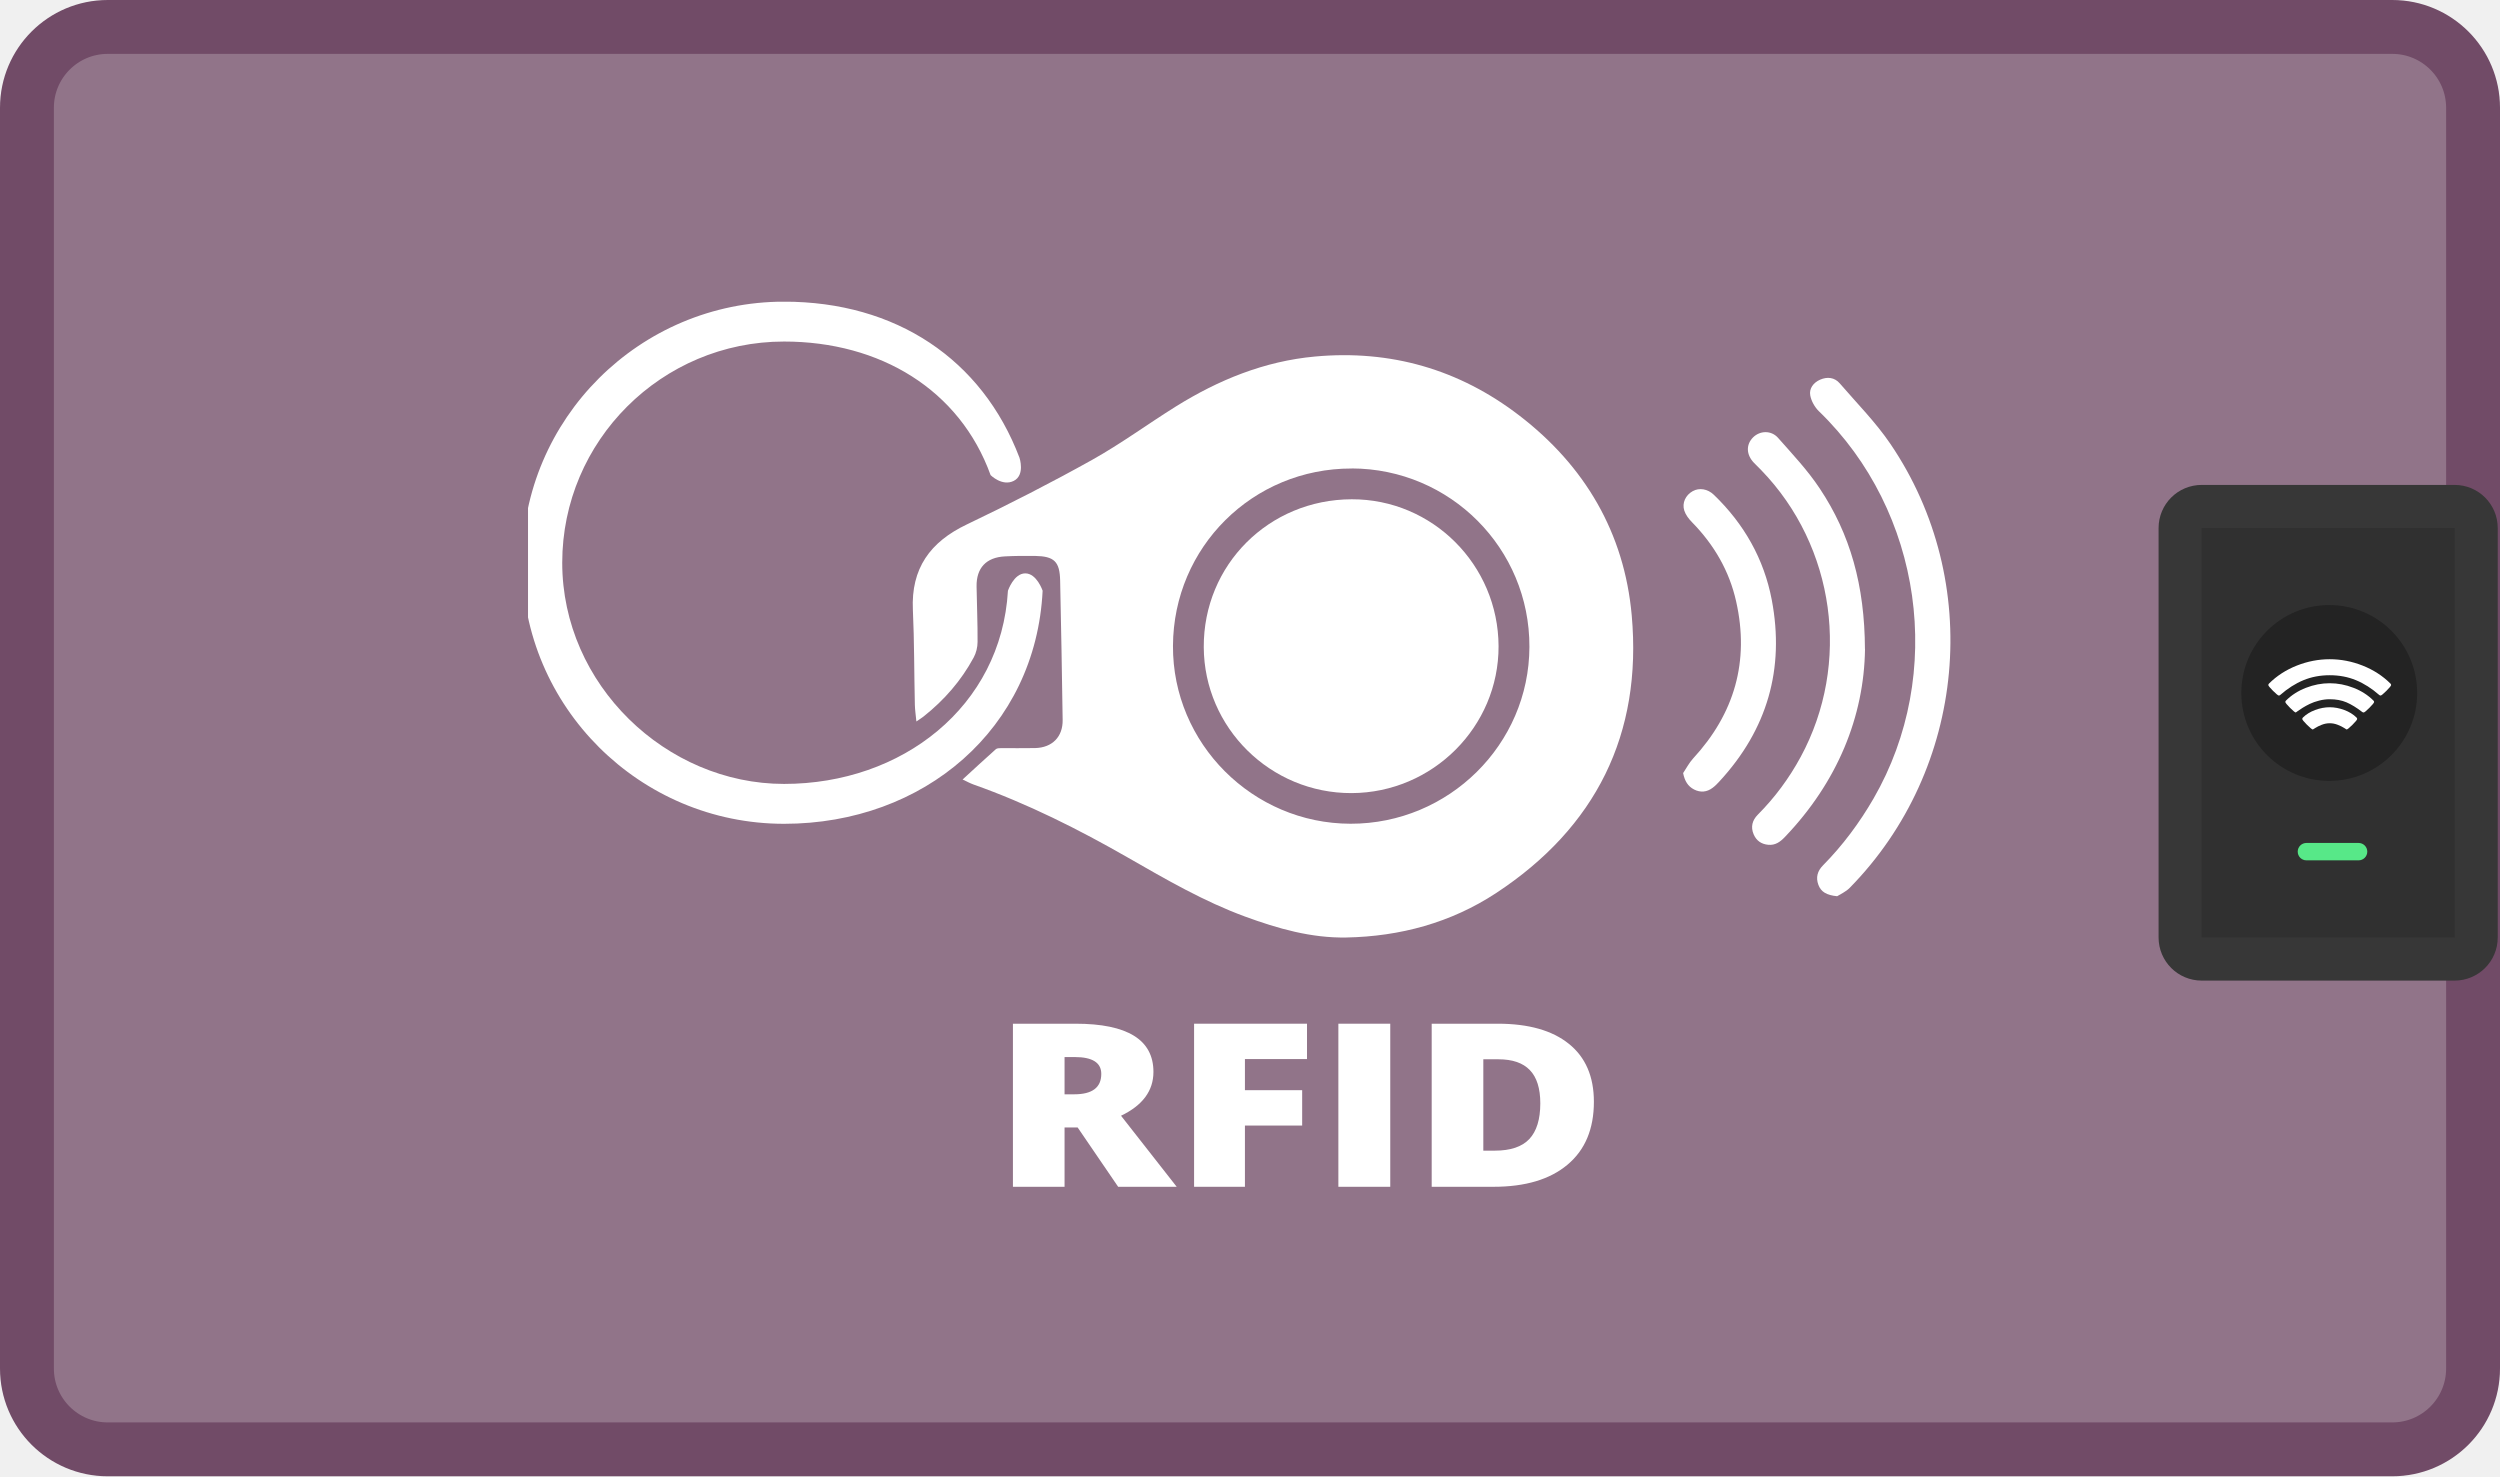
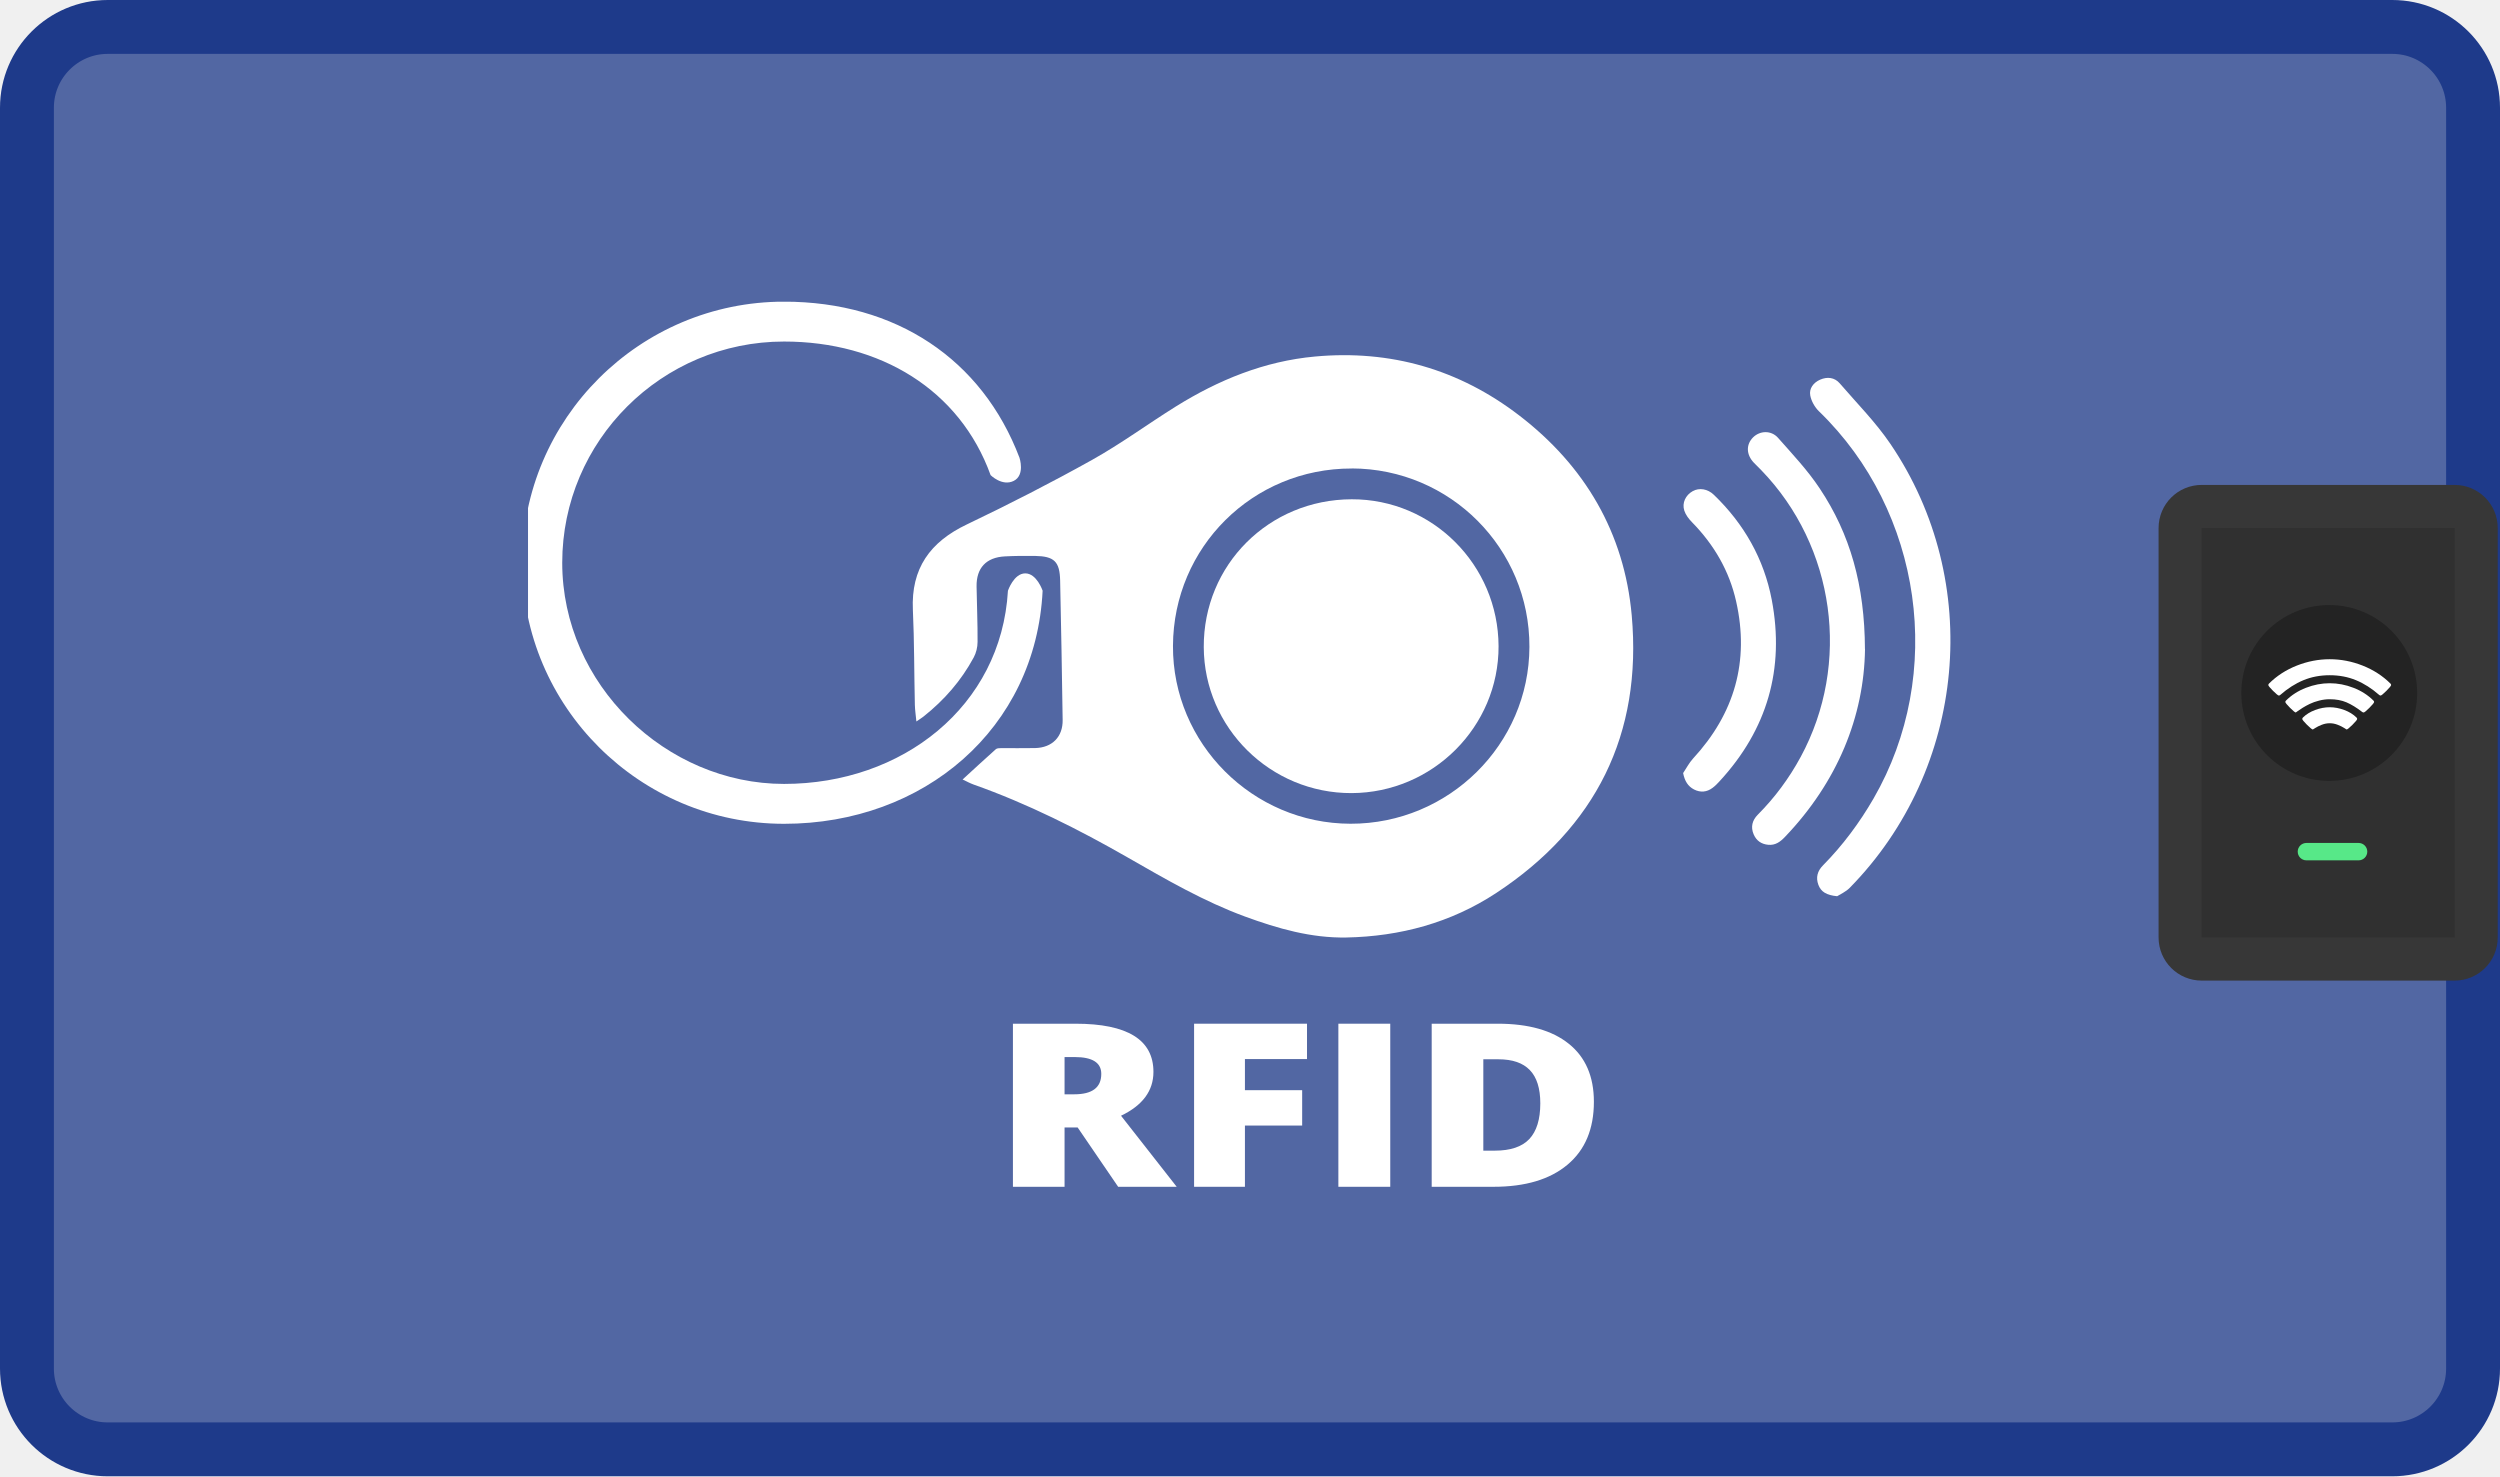
<svg xmlns="http://www.w3.org/2000/svg" width="232" height="137" viewBox="0 0 232 137" fill="none">
-   <path d="M10 2.5H222C226.142 2.5 229.5 5.858 229.5 10V127C229.5 131.142 226.142 134.5 222 134.5H10C5.858 134.5 2.5 131.142 2.5 127V10C2.5 5.858 5.858 2.5 10 2.5Z" fill="#714B67" fill-opacity="0.75" stroke="#714B67" stroke-width="5" />
+   <path d="M10 2.5H222C226.142 2.5 229.5 5.858 229.5 10V127C229.5 131.142 226.142 134.5 222 134.5H10C5.858 134.5 2.5 131.142 2.5 127V10C2.5 5.858 5.858 2.5 10 2.5Z" fill="#1E3A8A" fill-opacity="0.75" stroke="#1E3A8A" stroke-width="5" />
  <path d="M98.791 104.627V110.134H94V95H99.81C104.629 95 107.039 96.491 107.039 99.472C107.039 101.225 106.036 102.581 104.031 103.54L109.198 110.134H103.764L100.004 104.627H98.791ZM98.791 101.552H99.689C101.362 101.552 102.199 100.921 102.199 99.658C102.199 98.616 101.378 98.095 99.737 98.095H98.791V101.552Z" fill="white" />
  <path d="M115.529 110.134H110.811V95H121.29V98.281H115.529V101.169H120.841V104.451H115.529V110.134Z" fill="white" />
  <path d="M124.201 110.134V95H129.016V110.134H124.201Z" fill="white" />
  <path d="M147.913 102.246C147.913 104.772 147.096 106.718 145.463 108.084C143.838 109.45 141.549 110.134 138.598 110.134H132.861V95H138.998C141.844 95 144.04 95.621 145.585 96.863C147.137 98.105 147.913 99.9 147.913 102.246ZM142.94 102.391C142.94 101.004 142.617 99.975 141.97 99.306C141.331 98.637 140.357 98.302 139.047 98.302H137.652V106.78H138.719C140.175 106.78 141.242 106.421 141.921 105.703C142.6 104.979 142.94 103.874 142.94 102.391Z" fill="white" />
  <g clip-path="url(#clip0_11_36)">
    <path d="M85.04 66.951C84.985 66.363 84.911 65.891 84.899 65.413C84.831 62.472 84.85 59.531 84.715 56.596C84.536 52.754 86.312 50.291 89.723 48.667C93.662 46.786 97.551 44.795 101.361 42.669C104.034 41.174 106.517 39.348 109.116 37.724C113.08 35.255 117.338 33.515 122.033 33.086C129.044 32.442 135.404 34.274 140.972 38.545C147.08 43.226 150.736 49.452 151.424 57.099C152.414 68.128 148.1 76.792 138.821 82.889C134.642 85.627 129.941 86.902 124.946 87C121.677 87.061 118.586 86.173 115.544 85.058C111.722 83.654 108.219 81.62 104.704 79.604C100.095 76.963 95.364 74.58 90.343 72.803C90.005 72.68 89.68 72.503 89.329 72.337C90.386 71.369 91.388 70.438 92.408 69.531C92.513 69.433 92.721 69.427 92.887 69.427C93.944 69.421 95.001 69.445 96.058 69.421C97.644 69.384 98.639 68.379 98.614 66.811C98.553 62.497 98.473 58.183 98.381 53.876C98.344 52.105 97.828 51.621 96.052 51.59C95.118 51.578 94.184 51.584 93.25 51.633C91.517 51.725 90.601 52.705 90.626 54.427C90.651 56.143 90.731 57.858 90.718 59.574C90.718 60.058 90.589 60.597 90.356 61.02C89.2 63.165 87.627 64.966 85.722 66.48C85.538 66.627 85.335 66.749 85.034 66.957L85.04 66.951ZM125.437 43.478C116.263 43.459 108.895 50.763 108.852 59.936C108.809 68.986 116.244 76.43 125.333 76.443C134.446 76.455 141.906 69.084 141.93 60.034C141.961 50.898 134.581 43.49 125.431 43.471L125.437 43.478Z" fill="white" />
    <path d="M170.486 83.17C169.484 83.072 168.987 82.754 168.747 82.117C168.489 81.424 168.661 80.824 169.177 80.303C171.014 78.44 172.557 76.363 173.866 74.102C180.539 62.546 178.407 47.46 168.802 38.171C168.409 37.791 168.089 37.222 167.991 36.695C167.874 36.057 168.28 35.512 168.901 35.236C169.57 34.942 170.246 35.016 170.726 35.573C172.323 37.424 174.068 39.188 175.433 41.198C184.109 53.98 182.487 71.351 171.666 82.38C171.285 82.772 170.738 83.005 170.486 83.17Z" fill="white" />
    <path d="M173.073 60.236C172.987 66.486 170.523 72.57 165.631 77.68C165.207 78.121 164.753 78.459 164.095 78.397C163.444 78.336 162.989 78.011 162.737 77.423C162.448 76.737 162.608 76.124 163.124 75.603C164.71 74.01 166.031 72.221 167.1 70.248C171.795 61.584 170.302 50.714 163.438 43.625C163.216 43.398 162.983 43.177 162.762 42.944C162.043 42.191 162.018 41.253 162.688 40.586C163.321 39.961 164.359 39.911 164.999 40.628C166.344 42.148 167.751 43.643 168.87 45.328C171.703 49.58 173.042 54.317 173.067 60.236L173.073 60.236Z" fill="white" />
    <path d="M156.193 71.743C156.494 71.296 156.746 70.799 157.108 70.401C160.967 66.222 162.362 61.369 161.115 55.818C160.482 52.981 159.062 50.549 157.022 48.465C156.721 48.159 156.432 47.785 156.303 47.387C156.07 46.664 156.432 45.941 157.084 45.579C157.686 45.242 158.466 45.359 159.044 45.916C161.846 48.612 163.696 51.866 164.421 55.671C165.631 62.062 164.009 67.693 159.579 72.497C159.382 72.711 159.173 72.932 158.94 73.103C158.405 73.514 157.803 73.569 157.207 73.263C156.641 72.969 156.34 72.484 156.193 71.737L156.193 71.743Z" fill="white" />
    <path d="M139.067 59.96C139.091 67.435 132.959 73.569 125.431 73.6C117.903 73.624 111.746 67.546 111.709 60.058C111.672 52.417 117.75 46.351 125.443 46.333C132.934 46.315 139.036 52.423 139.067 59.966L139.067 59.96Z" fill="white" />
    <path d="M72.761 76.449C85.751 76.449 96.123 67.618 96.756 54.818C96.756 54.818 96.213 53.209 95.146 53.209C94.08 53.209 93.537 54.818 93.537 54.818C92.91 65.578 83.705 72.748 72.761 72.748C61.816 72.748 52.175 63.538 52.175 52.221C52.175 40.904 61.411 31.695 72.761 31.695C81.677 31.695 89.069 36.168 91.927 44.091C91.927 44.091 93 45.164 94.073 44.627C95.146 44.091 94.61 42.482 94.61 42.482C91.138 33.334 83.139 27.994 72.761 27.994C59.365 27.994 48.463 38.864 48.463 52.221C48.463 65.579 59.365 76.449 72.761 76.449Z" fill="white" />
  </g>
  <rect x="202.316" y="47" width="27.474" height="42" rx="2" fill="#303030" stroke="#373737" stroke-width="4" />
  <circle cx="216.154" cy="64.308" r="8.159" fill="#232323" />
  <path d="M217.764 67.697C217.757 67.697 217.679 67.649 217.532 67.552C217.385 67.455 217.189 67.359 216.943 67.262C216.698 67.165 216.449 67.117 216.198 67.117C215.947 67.117 215.698 67.165 215.453 67.262C215.207 67.359 215.012 67.455 214.867 67.552C214.722 67.649 214.643 67.697 214.632 67.697C214.562 67.697 214.381 67.552 214.089 67.262C213.797 66.972 213.651 66.792 213.651 66.722C213.651 66.672 213.671 66.628 213.709 66.589C214.011 66.291 214.39 66.057 214.846 65.887C215.303 65.717 215.753 65.632 216.198 65.632C216.643 65.632 217.093 65.717 217.55 65.887C218.006 66.057 218.385 66.291 218.687 66.589C218.725 66.628 218.745 66.672 218.745 66.722C218.745 66.792 218.599 66.972 218.307 67.262C218.015 67.552 217.834 67.697 217.764 67.697ZM219.348 66.119C219.306 66.119 219.261 66.104 219.215 66.073C218.689 65.666 218.201 65.368 217.753 65.176C217.304 64.985 216.786 64.889 216.198 64.889C215.869 64.889 215.54 64.932 215.209 65.017C214.878 65.102 214.59 65.204 214.344 65.324C214.099 65.444 213.879 65.564 213.686 65.684C213.493 65.804 213.34 65.906 213.228 65.991C213.116 66.076 213.056 66.119 213.048 66.119C212.982 66.119 212.804 65.974 212.514 65.684C212.224 65.394 212.079 65.214 212.079 65.144C212.079 65.098 212.098 65.055 212.137 65.017C212.648 64.506 213.266 64.11 213.993 63.828C214.721 63.545 215.455 63.404 216.198 63.404C216.941 63.404 217.675 63.545 218.402 63.828C219.13 64.11 219.748 64.506 220.259 65.017C220.298 65.055 220.317 65.098 220.317 65.144C220.317 65.214 220.172 65.394 219.882 65.684C219.592 65.974 219.414 66.119 219.348 66.119ZM220.92 64.547C220.878 64.547 220.835 64.529 220.793 64.495C220.1 63.888 219.382 63.43 218.637 63.123C217.893 62.815 217.08 62.661 216.198 62.661C215.316 62.661 214.503 62.815 213.759 63.123C213.014 63.43 212.296 63.888 211.603 64.495C211.561 64.529 211.518 64.547 211.476 64.547C211.41 64.547 211.231 64.402 210.939 64.112C210.647 63.822 210.501 63.642 210.501 63.572C210.501 63.522 210.52 63.477 210.559 63.439C211.282 62.719 212.143 62.163 213.141 61.768C214.139 61.374 215.158 61.176 216.198 61.176C217.238 61.176 218.257 61.374 219.255 61.768C220.253 62.163 221.114 62.719 221.837 63.439C221.876 63.477 221.895 63.522 221.895 63.572C221.895 63.642 221.749 63.822 221.457 64.112C221.165 64.402 220.986 64.547 220.92 64.547Z" fill="white" />
  <rect x="213.228" y="78.226" width="6.456" height="1.614" rx="0.807" fill="#57E888" />
  <defs>
    <clipPath id="clip0_11_36">
      <rect width="132" height="59" fill="white" transform="translate(181 87) rotate(-180)" />
    </clipPath>
  </defs>
</svg>
